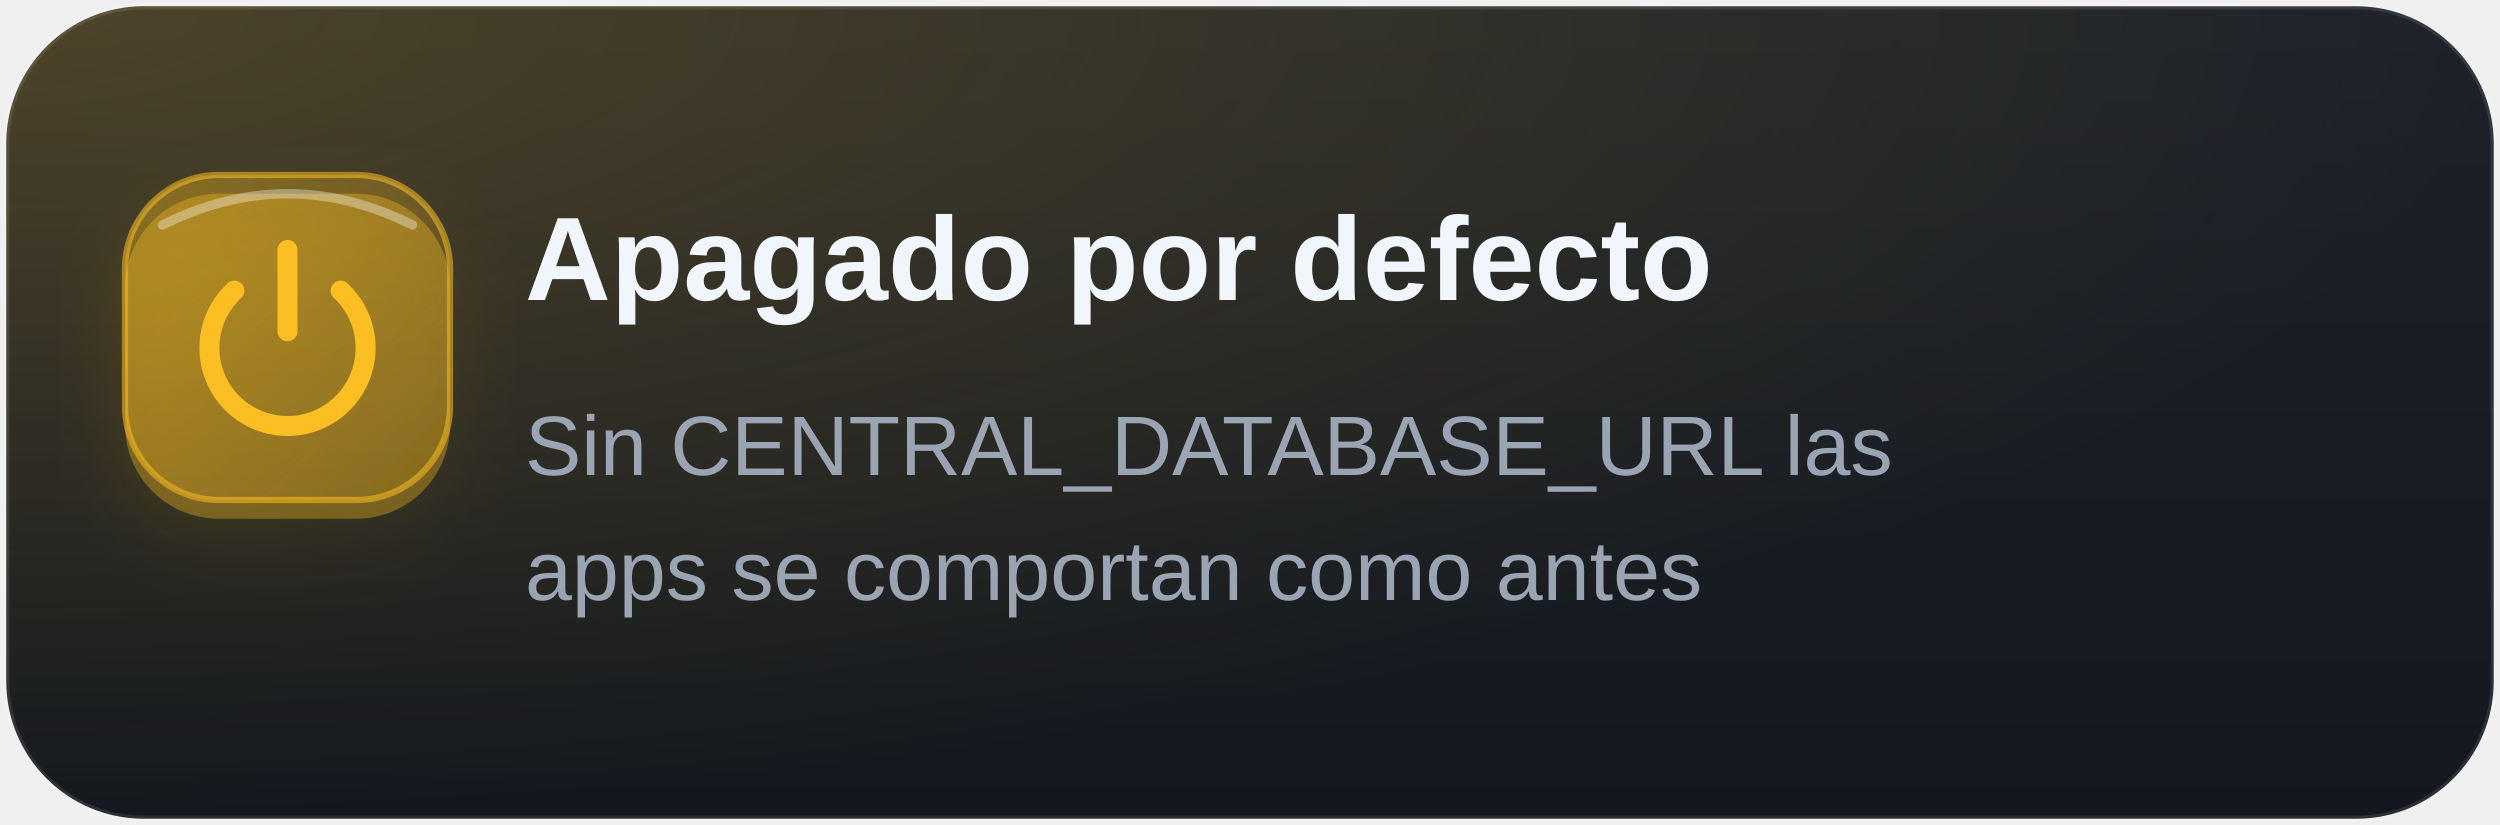
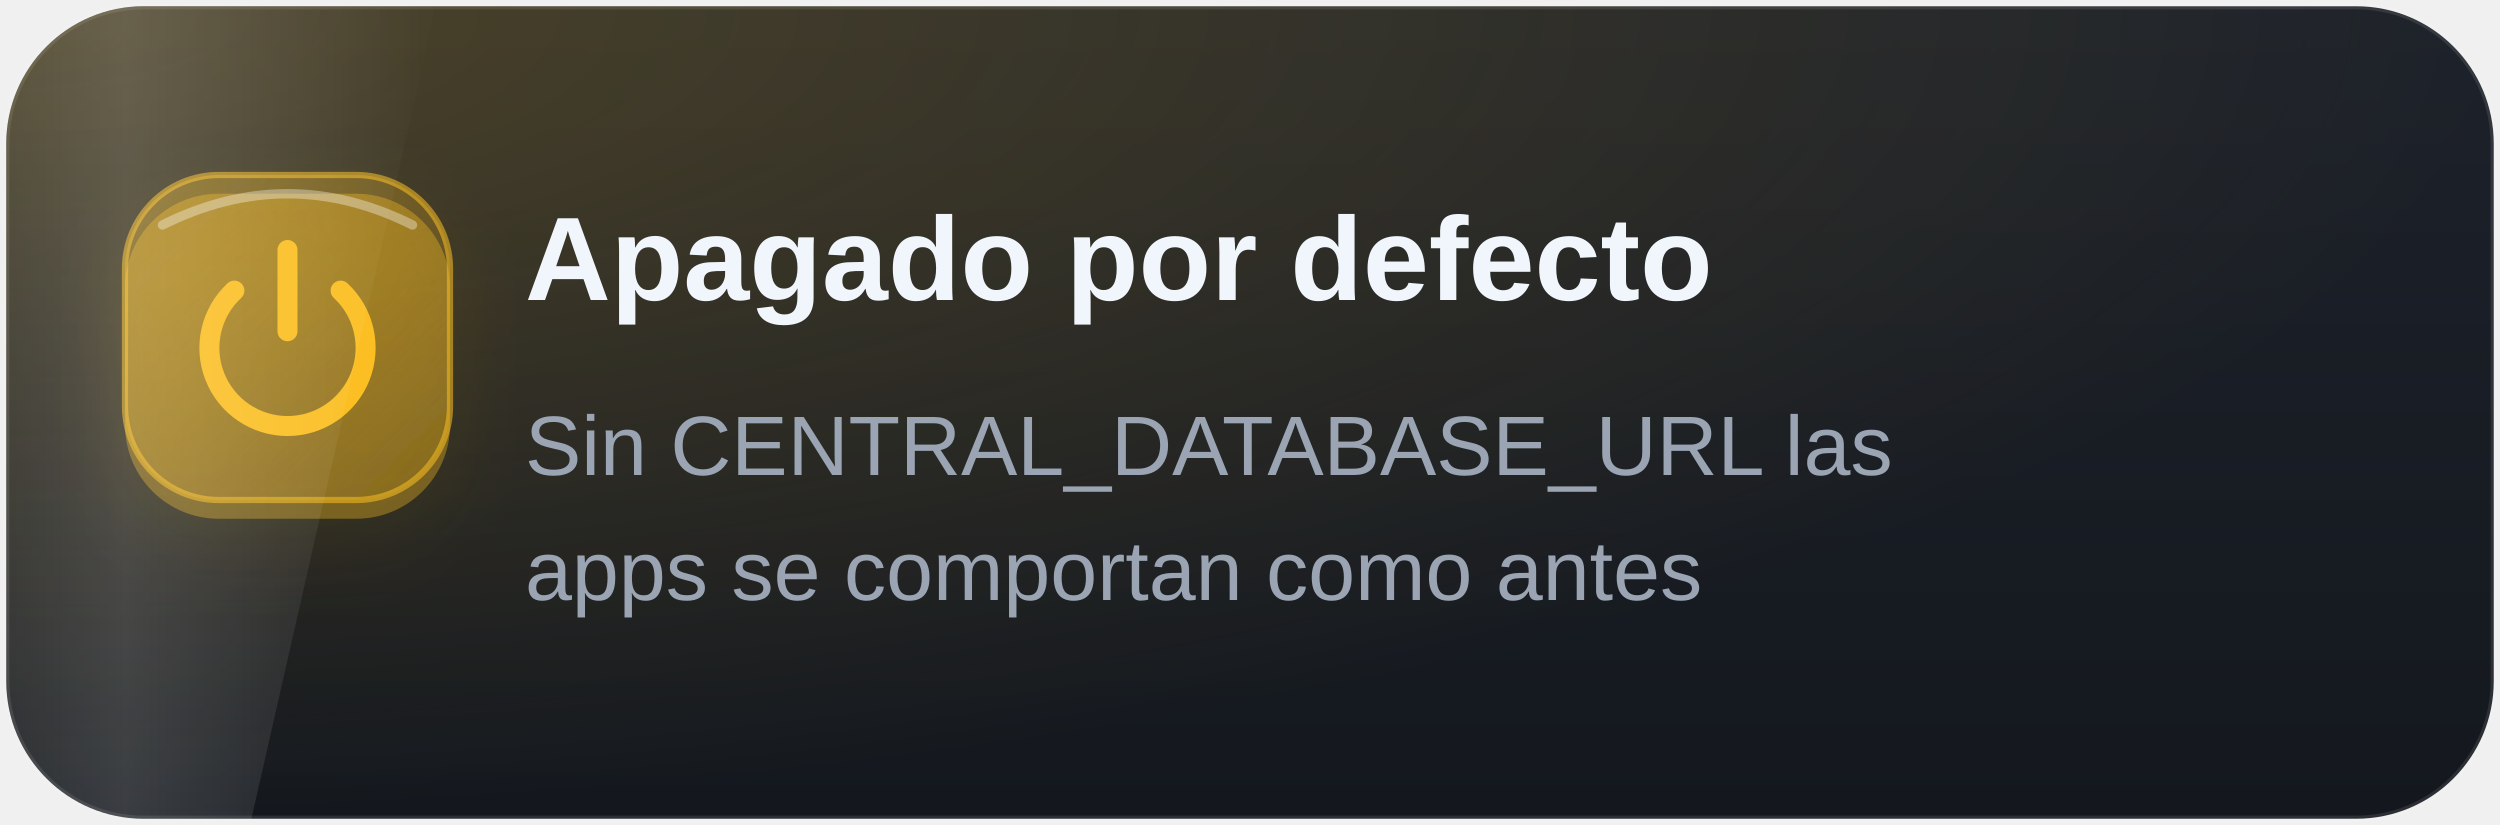
<svg xmlns="http://www.w3.org/2000/svg" width="400" height="132" viewBox="0 0 400 132" role="img" aria-label="Apagado por defecto">
  <defs>
    <linearGradient id="cg" x1="0" y1="0" x2="0" y2="1">
      <stop offset="0" stop-color="#1d222b" />
      <stop offset="1" stop-color="#14181e" />
    </linearGradient>
    <linearGradient id="ig" x1="0" y1="0" x2="1" y2="1">
      <stop offset="0" stop-color="#fbbf24" stop-opacity="0.38" />
      <stop offset="1" stop-color="#fbbf24" stop-opacity="0.08" />
    </linearGradient>
    <radialGradient id="glow" cx="0" cy="0" r="1">
      <stop offset="0" stop-color="#fbbf24" stop-opacity="0.22" />
      <stop offset="1" stop-color="#fbbf24" stop-opacity="0" />
    </radialGradient>
    <filter id="s" x="-20%" y="-20%" width="140%" height="160%">
      <feDropShadow dx="0" dy="6" stdDeviation="6" flood-color="#fbbf24" flood-opacity="0.35" />
    </filter>
+     <linearGradient id="bri" x1="0" y1="0" x2="1" y2="0">
+       <stop offset="0" stop-color="#fff" stop-opacity="0" />
+       <stop offset="0.5" stop-color="#fff" stop-opacity="0.16" />
+       <stop offset="1" stop-color="#fff" stop-opacity="0" />
+     </linearGradient>
+     <clipPath id="rec">
+       <rect x="1" y="1" width="398" height="130" rx="22" />
+     </clipPath>
+     <style>
+     .respira { animation: respira 4.5s ease-in-out 2.1s infinite; }
+     .ico { animation: flota 3.8s ease-in-out 2.1s infinite; }
+     .onda { fill: none; stroke: #fbbf24; stroke-width: 2; opacity: 0; transform-box: fill-box; transform-origin: center; animation: onda 3.2s ease-out 2.1s infinite; }
+     .brillo { animation: barrido 6s ease-in-out 3.1s infinite; }
+     .parpadeo { animation: parpadeo 2.4s ease-in-out 2.1s infinite; }
+     .candado { transform-box: fill-box; transform-origin: 50% 100%; animation: candado 5s ease-in-out 2.1s infinite; }
+     .rayo { stroke-dasharray: 100; animation: rayo 2.4s ease-in-out 2.1s infinite; }
+     .trazo { stroke-dasharray: 100; stroke-dashoffset: 100; animation: trazo 4s ease-in-out 2.1s infinite; }
+     .giro { stroke-dasharray: 100; animation: giro 4s ease-in-out 2.1s infinite; transform-box: fill-box; transform-origin: center; }
+     .espera { animation: espera 3s ease-in-out 2.1s infinite; }
+     .escudo { transform-box: fill-box; transform-origin: center; animation: escudo 3.2s ease-in-out 2.1s infinite; }
+     .hoja { stroke-dasharray: 100; stroke-dashoffset: 100; animation: trazo 4.4s ease-in-out 2.1s infinite; }
+     .lineas { animation: lineas 4.4s ease-in-out 2.1s infinite; }
+     @keyframes respira { 0%, 100% { opacity: 0.6; } 50% { opacity: 1; } }
+     @keyframes flota { 0%, 100% { transform: translateY(0); } 50% { transform: translateY(-2.5px); } }
+     @keyframes onda { 0% { transform: scale(1); opacity: 0.55; } 70%, 100% { transform: scale(1.55); opacity: 0; } }
+     @keyframes barrido { 0%, 55% { transform: translateX(-90px); } 100% { transform: translateX(520px); } }
+     @keyframes parpadeo { 0%, 100% { opacity: 1; } 50% { opacity: 0.15; } }
+     @keyframes candado { 0%, 70%, 100% { transform: translateY(0); } 80% { transform: translateY(-2px); } 90% { transform: translateY(0); } }
+     @keyframes rayo { 0% { stroke-dashoffset: 100; opacity: 1; } 35%, 70% { stroke-dashoffset: 0; opacity: 1; } 85% { opacity: 0.25; } 100% { stroke-dashoffset: 0; opacity: 1; } }
+     @keyframes trazo { 0%, 8% { stroke-dashoffset: 100; } 40%, 82% { stroke-dashoffset: 0; } 100% { stroke-dashoffset: -100; } }
+     @keyframes giro { 0% { stroke-dashoffset: 100; } 45%, 100% { stroke-dashoffset: 0; } }
+     @keyframes espera { 0%, 100% { opacity: 1; } 50% { opacity: 0.35; } }
+     @keyframes escudo { 0%, 100% { transform: scale(1); } 50% { transform: scale(1.07); } }
+     @keyframes lineas { 0%, 20% { opacity: 0.2; } 45%, 85% { opacity: 1; } 100% { opacity: 0.2; } }
+     @media (prefers-reduced-motion: reduce) { *, *::before, *::after { animation: none !important; } .anim { display: none; } }
+     </style>
  </defs>
  <rect x="1" y="1" width="398" height="130" rx="22" fill="url(#cg)" stroke="#ffffff" stroke-opacity="0.1" />
-   <rect x="1" y="1" width="398" height="130" rx="22" fill="url(#glow)" />
+   <rect x="1" y="1" width="398" height="130" rx="22" fill="url(#glow)" class="respira" />
  <g transform="translate(20 28)">
-     <rect y="3" width="52" height="52" rx="15" fill="#fbbf24" fill-opacity="0.35" />
-     <rect width="52" height="52" rx="15" fill="url(#ig)" stroke="#fbbf24" stroke-opacity="0.55" filter="url(#s)" />
-     <path d="M6 8 Q26 -2 46 8" fill="none" stroke="#fff" stroke-opacity="0.35" stroke-width="1.5" stroke-linecap="round" />
-     <path d="M26 12 V25" fill="none" stroke="#fbbf24" stroke-width="3.2" stroke-linecap="round" />
-     <path d="M17.5 18.5 a12.5 12.5 0 1 0 17 0" fill="none" stroke="#fbbf24" stroke-width="3.2" stroke-linecap="round" />
+     <circle class="onda" cx="26" cy="26" r="26" />
+     <g class="ico">
+       <rect y="3" width="52" height="52" rx="15" fill="#fbbf24" fill-opacity="0.35" />
+       <rect width="52" height="52" rx="15" fill="url(#ig)" stroke="#fbbf24" stroke-opacity="0.55" filter="url(#s)" />
+       <path d="M6 8 Q26 -2 46 8" fill="none" stroke="#fff" stroke-opacity="0.35" stroke-width="1.5" stroke-linecap="round" />
+       <path class="espera" d="M26 12 V25" fill="none" stroke="#fbbf24" stroke-width="3.2" stroke-linecap="round" />
+       <path class="espera" d="M17.5 18.5 a12.5 12.5 0 1 0 17 0" fill="none" stroke="#fbbf24" stroke-width="3.2" stroke-linecap="round" />
+     </g>
  </g>
  <text x="84" y="48" font-family="'Segoe UI', 'Helvetica Neue', Arial, sans-serif" font-size="19" font-weight="700" fill="#f0f6fc">Apagado por defecto</text>
  <text x="84" y="76" font-family="'Segoe UI', 'Helvetica Neue', Arial, sans-serif" font-size="13.5" fill="#9aa4b2">Sin CENTRAL_DATABASE_URL las</text>
  <text x="84" y="96" font-family="'Segoe UI', 'Helvetica Neue', Arial, sans-serif" font-size="13.5" fill="#9aa4b2">apps se comportan como antes</text>
+   <g clip-path="url(#rec)">
+     <path class="brillo" d="M0 0H70L40 132H-30Z" fill="url(#bri)" />
+   </g>
</svg>
